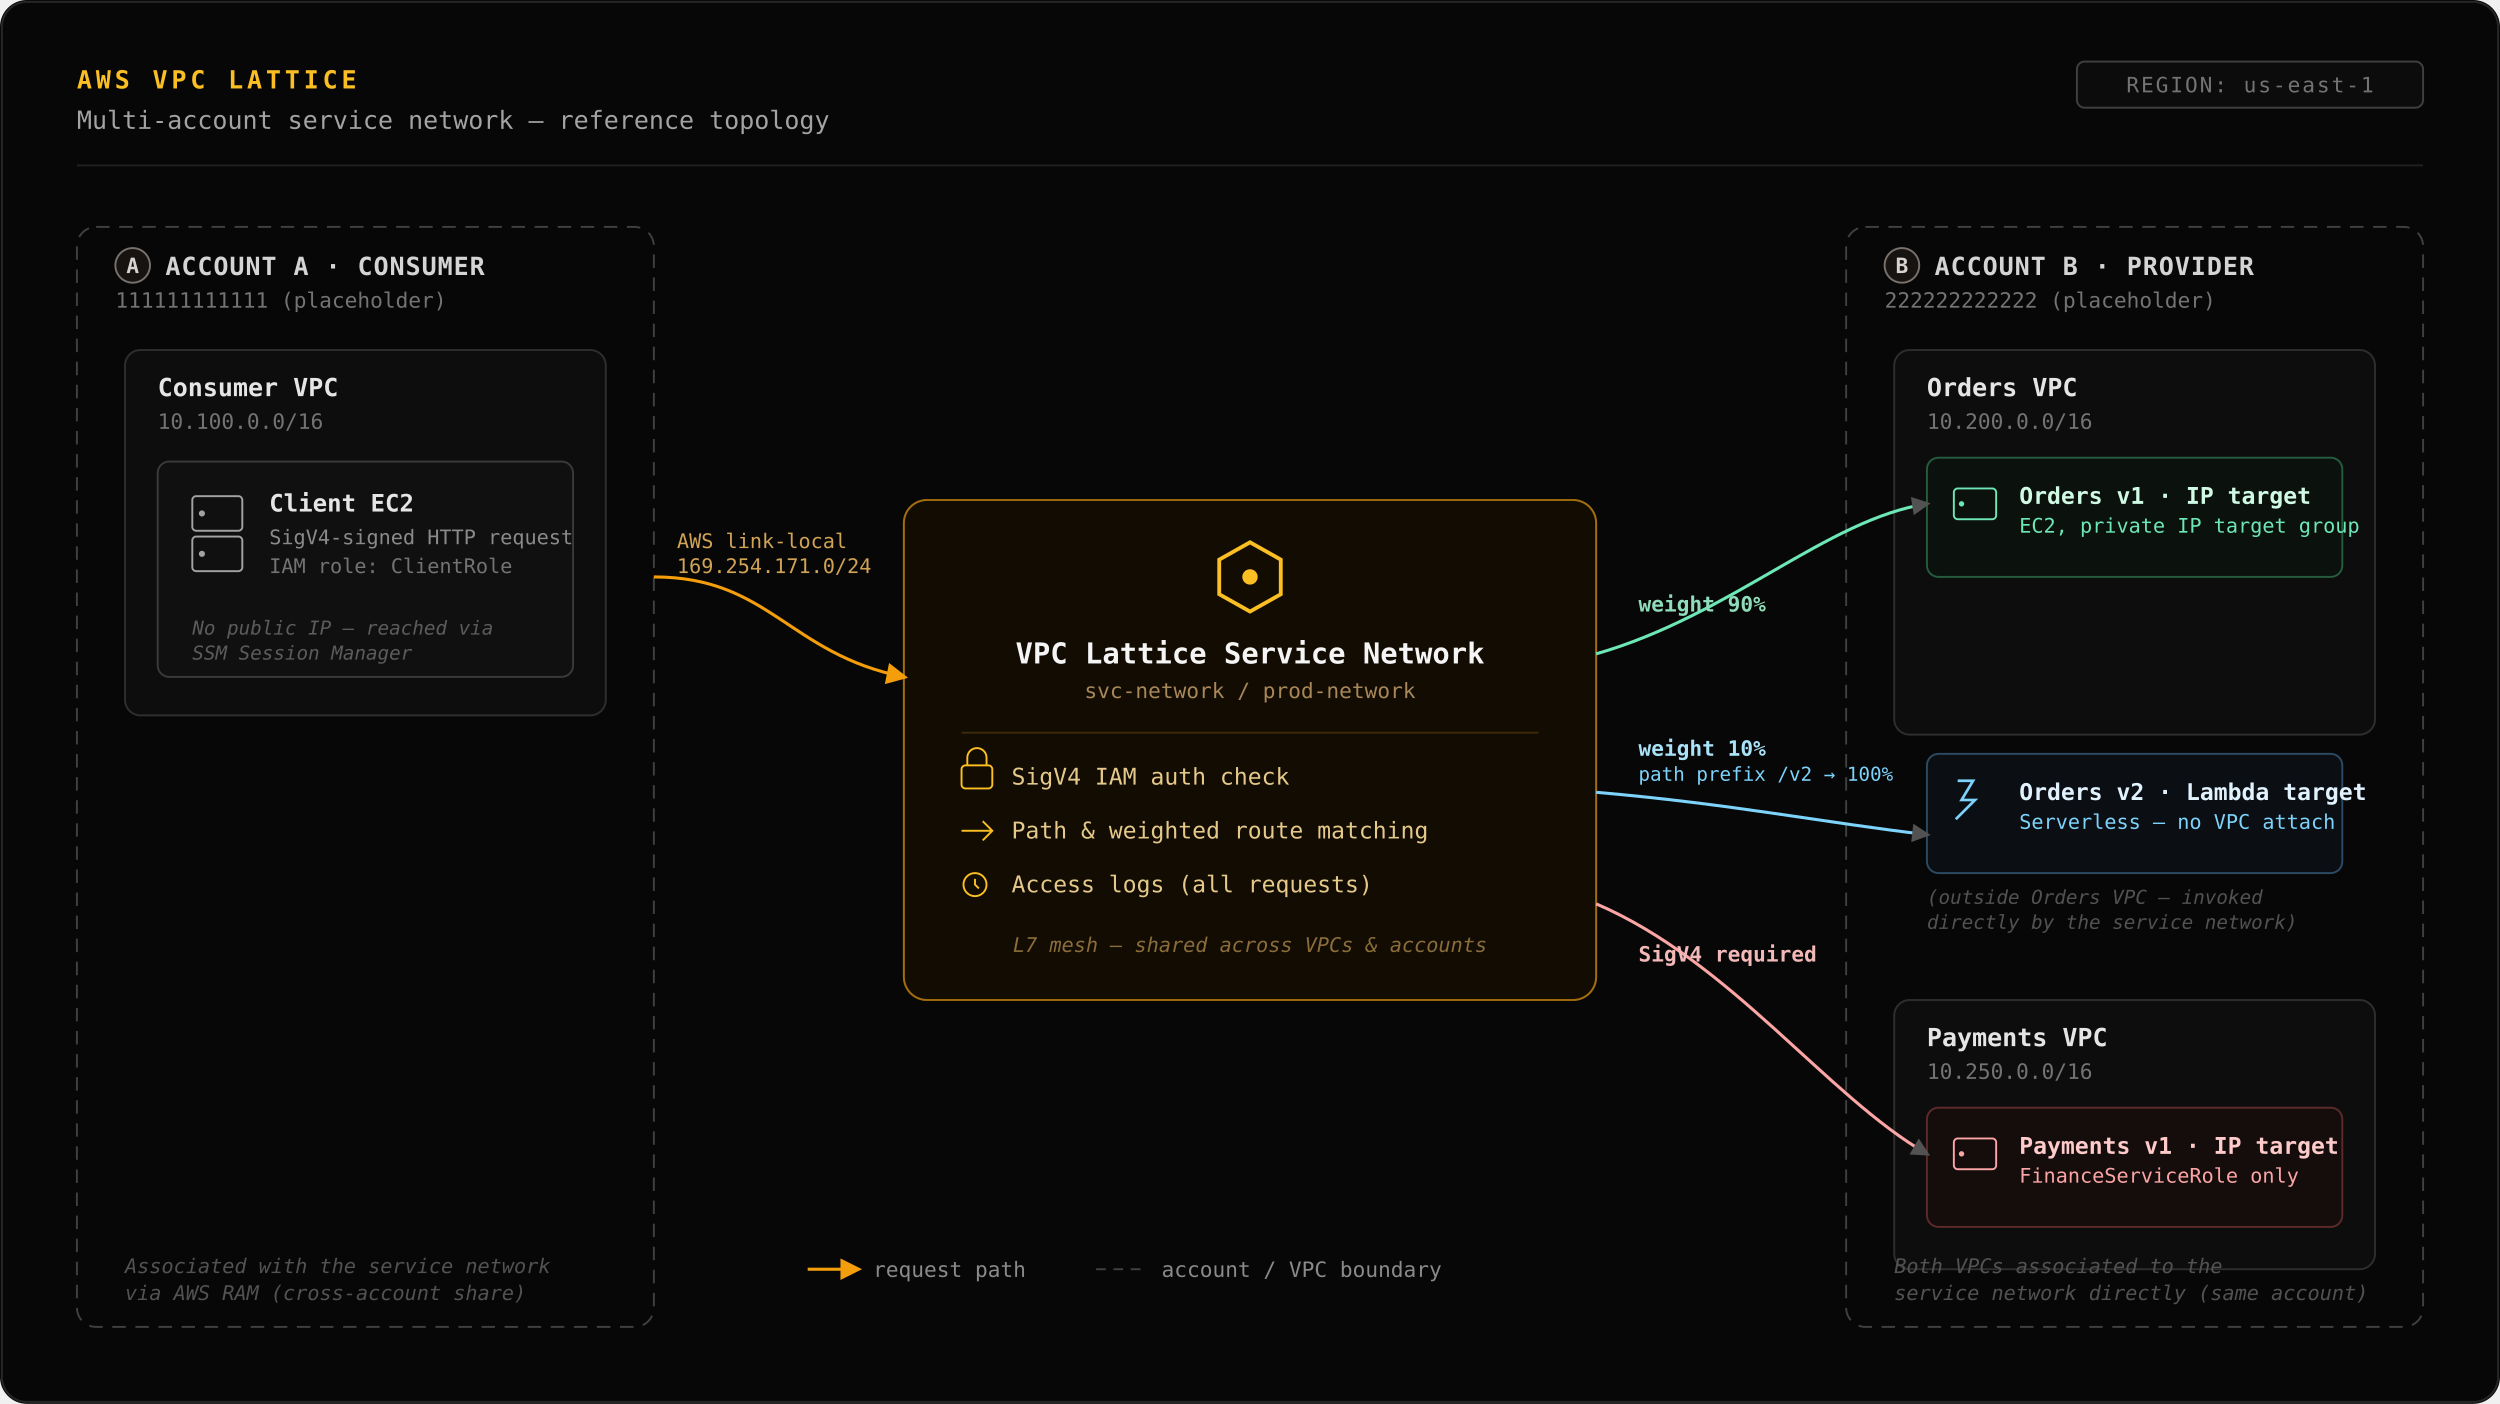
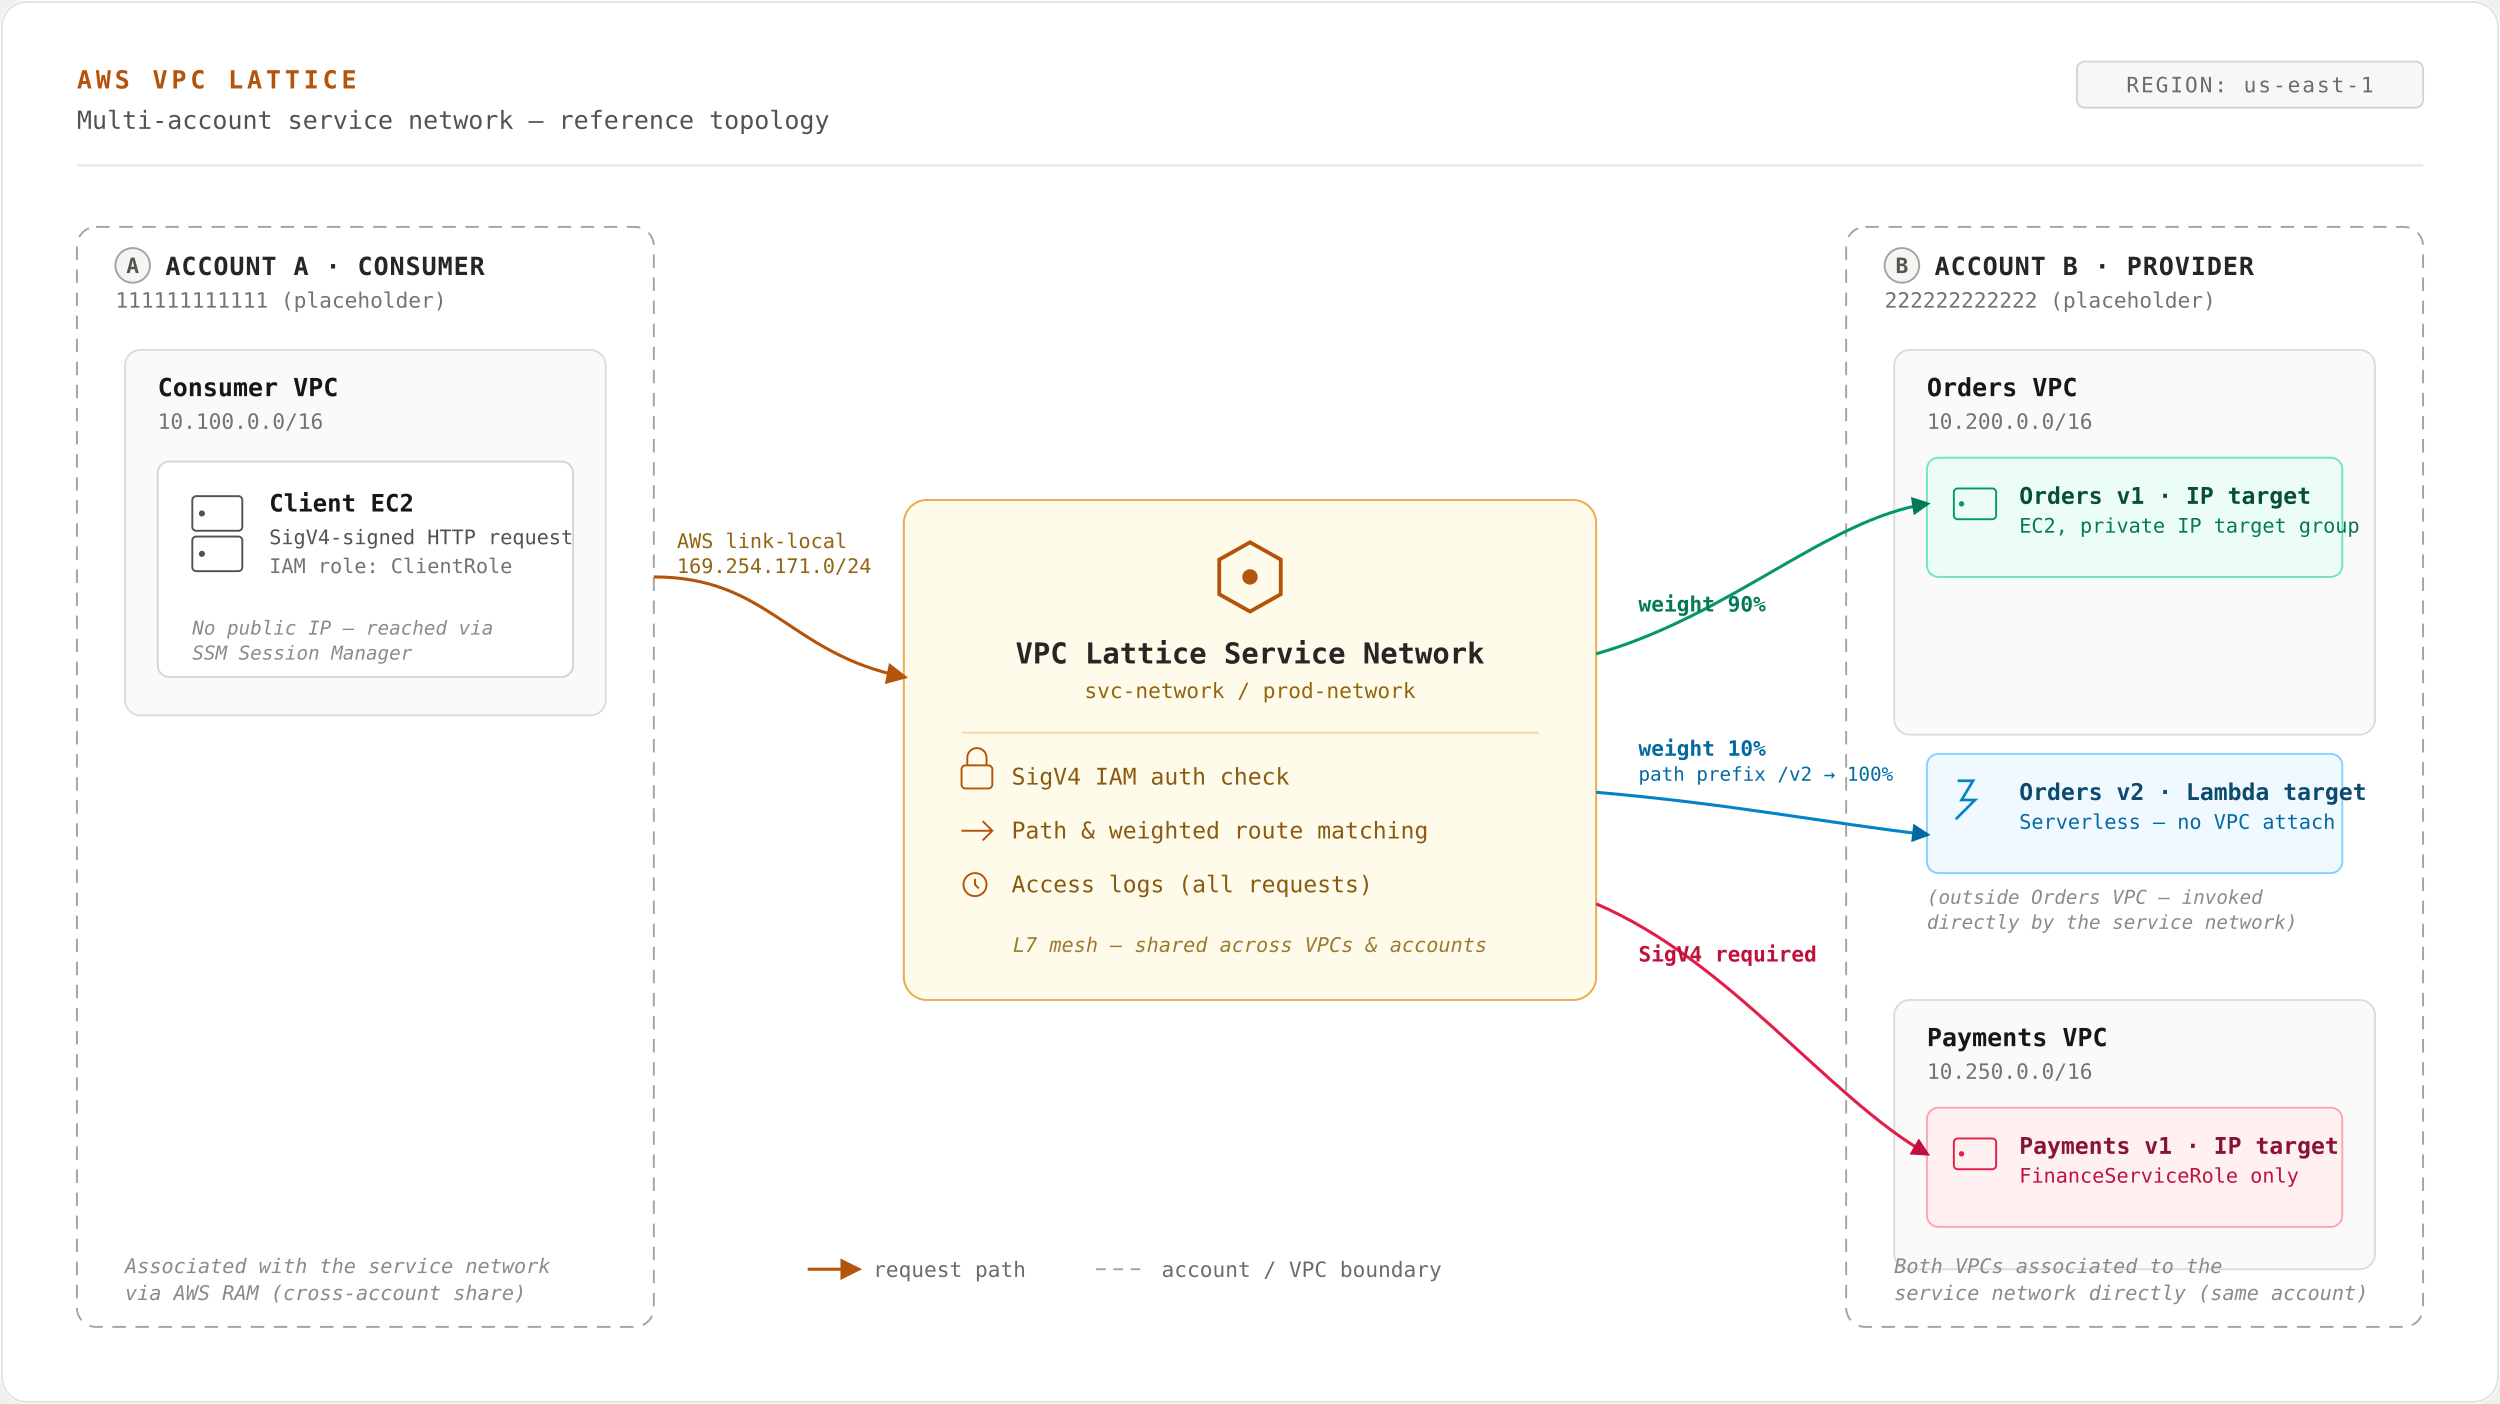
<svg xmlns="http://www.w3.org/2000/svg" viewBox="0 0 1300 730" font-family="ui-monospace, SFMono-Regular, Menlo, Consolas, monospace">
  <defs>
-     <marker id="arrow" viewBox="0 0 10 10" refX="8" refY="5" markerWidth="7" markerHeight="7" orient="auto-start-reverse">
-       <path d="M0,0 L10,5 L0,10 z" fill="#f59e0b" />
+     <marker id="arrow-amber" viewBox="0 0 10 10" refX="8" refY="5" markerWidth="7" markerHeight="7" orient="auto-start-reverse">
+       <path d="M0,0 L10,5 L0,10 z" fill="#b45309" />
    </marker>
-     <marker id="arrow-dim" viewBox="0 0 10 10" refX="8" refY="5" markerWidth="6" markerHeight="6" orient="auto-start-reverse">
-       <path d="M0,0 L10,5 L0,10 z" fill="#525252" />
+     <marker id="arrow-emerald" viewBox="0 0 10 10" refX="8" refY="5" markerWidth="6" markerHeight="6" orient="auto-start-reverse">
+       <path d="M0,0 L10,5 L0,10 z" fill="#047857" />
+     </marker>
+     <marker id="arrow-sky" viewBox="0 0 10 10" refX="8" refY="5" markerWidth="6" markerHeight="6" orient="auto-start-reverse">
+       <path d="M0,0 L10,5 L0,10 z" fill="#0369a1" />
+     </marker>
+     <marker id="arrow-rose" viewBox="0 0 10 10" refX="8" refY="5" markerWidth="6" markerHeight="6" orient="auto-start-reverse">
+       <path d="M0,0 L10,5 L0,10 z" fill="#be123c" />
    </marker>
  </defs>
-   <rect x="0" y="0" width="1300" height="730" rx="14" fill="#070707" />
-   <rect x="1" y="1" width="1298" height="728" rx="13" fill="none" stroke="#262626" />
-   <text x="40" y="46" fill="#fbbf24" font-size="13" font-weight="700" letter-spacing="2">AWS VPC LATTICE</text>
-   <text x="40" y="67" fill="#a3a3a3" font-size="13">Multi-account service network — reference topology</text>
+   <rect x="0" y="0" width="1300" height="730" rx="14" fill="#ffffff" />
+   <rect x="1" y="1" width="1298" height="728" rx="13" fill="none" stroke="#e2e2e2" />
+   <text x="40" y="46" fill="#b45309" font-size="13" font-weight="700" letter-spacing="2">AWS VPC LATTICE</text>
+   <text x="40" y="67" fill="#525252" font-size="13">Multi-account service network — reference topology</text>
  <g transform="translate(1080,32)">
-     <rect x="0" y="0" width="180" height="24" rx="4" fill="#0c0c0c" stroke="#404040" />
-     <text x="90" y="16" fill="#737373" font-size="11" text-anchor="middle" letter-spacing="1">REGION: us-east-1</text>
+     <rect x="0" y="0" width="180" height="24" rx="4" fill="#f7f7f7" stroke="#d4d4d4" />
+     <text x="90" y="16" fill="#6b6b6b" font-size="11" text-anchor="middle" letter-spacing="1">REGION: us-east-1</text>
  </g>
-   <line x1="40" y1="86" x2="1260" y2="86" stroke="#1f1f1f" />
-   <rect x="40" y="118" width="300" height="572" rx="10" fill="none" stroke="#404040" stroke-dasharray="7 5" />
+   <line x1="40" y1="86" x2="1260" y2="86" stroke="#e5e5e5" />
+   <rect x="40" y="118" width="300" height="572" rx="10" fill="none" stroke="#a3a3a3" stroke-dasharray="7 5" />
  <g transform="translate(60,142)">
-     <circle cx="9" cy="-4" r="9" fill="#171310" stroke="#78716c" />
-     <text x="9" y="0" fill="#d6d3d1" font-size="11" text-anchor="middle" font-weight="700">A</text>
-     <text x="26" y="1" fill="#d4d4d4" font-size="13" font-weight="700" letter-spacing="0.5">ACCOUNT A · CONSUMER</text>
+     <circle cx="9" cy="-4" r="9" fill="#f5f5f4" stroke="#a8a29e" />
+     <text x="9" y="0" fill="#57534e" font-size="11" text-anchor="middle" font-weight="700">A</text>
+     <text x="26" y="1" fill="#292524" font-size="13" font-weight="700" letter-spacing="0.5">ACCOUNT A · CONSUMER</text>
  </g>
  <text x="60" y="160" fill="#737373" font-size="11">111111111111 (placeholder)</text>
-   <rect x="65" y="182" width="250" height="190" rx="8" fill="#0d0d0d" stroke="#2e2e2e" />
-   <text x="82" y="206" fill="#e5e5e5" font-size="13" font-weight="700">Consumer VPC</text>
+   <rect x="65" y="182" width="250" height="190" rx="8" fill="#fafafa" stroke="#dcdcdc" />
+   <text x="82" y="206" fill="#171717" font-size="13" font-weight="700">Consumer VPC</text>
  <text x="82" y="223" fill="#737373" font-size="11">10.100.0.0/16</text>
-   <rect x="82" y="240" width="216" height="112" rx="6" fill="#101010" stroke="#3a3a3a" />
+   <rect x="82" y="240" width="216" height="112" rx="6" fill="#ffffff" stroke="#d4d4d4" />
  <g transform="translate(100,258)">
-     <rect x="0" y="0" width="26" height="18" rx="2" fill="none" stroke="#a3a3a3" />
-     <rect x="0" y="21" width="26" height="18" rx="2" fill="none" stroke="#a3a3a3" />
-     <circle cx="5" cy="9" r="1.6" fill="#a3a3a3" />
-     <circle cx="5" cy="30" r="1.6" fill="#a3a3a3" />
+     <rect x="0" y="0" width="26" height="18" rx="2" fill="none" stroke="#525252" />
+     <rect x="0" y="21" width="26" height="18" rx="2" fill="none" stroke="#525252" />
+     <circle cx="5" cy="9" r="1.6" fill="#525252" />
+     <circle cx="5" cy="30" r="1.6" fill="#525252" />
  </g>
-   <text x="140" y="266" fill="#e5e5e5" font-size="12.5" font-weight="700">Client EC2</text>
-   <text x="140" y="283" fill="#8a8a8a" font-size="10.5">SigV4-signed HTTP request</text>
+   <text x="140" y="266" fill="#171717" font-size="12.5" font-weight="700">Client EC2</text>
+   <text x="140" y="283" fill="#525252" font-size="10.5">SigV4-signed HTTP request</text>
  <text x="140" y="298" fill="#737373" font-size="10.5">IAM role: ClientRole</text>
-   <text x="100" y="330" fill="#5c5c5c" font-size="10" font-style="italic">No public IP — reached via</text>
-   <text x="100" y="343" fill="#5c5c5c" font-size="10" font-style="italic">SSM Session Manager</text>
-   <text x="65" y="662" fill="#525252" font-size="10.5" font-style="italic">Associated with the service network</text>
-   <text x="65" y="676" fill="#525252" font-size="10.5" font-style="italic">via AWS RAM (cross-account share)</text>
+   <text x="100" y="330" fill="#8a8a8a" font-size="10" font-style="italic">No public IP — reached via</text>
+   <text x="100" y="343" fill="#8a8a8a" font-size="10" font-style="italic">SSM Session Manager</text>
+   <text x="65" y="662" fill="#8a8a8a" font-size="10.5" font-style="italic">Associated with the service network</text>
+   <text x="65" y="676" fill="#8a8a8a" font-size="10.5" font-style="italic">via AWS RAM (cross-account share)</text>
  <g>
-     <rect x="470" y="260" width="360" height="260" rx="12" fill="#120c02" stroke="#78530f" />
-     <rect x="470" y="260" width="360" height="260" rx="12" fill="none" stroke="#f59e0b" stroke-opacity="0.35" />
-     <polygon points="650,282 666,291 666,309 650,318 634,309 634,291" fill="none" stroke="#fbbf24" stroke-width="2" />
-     <circle cx="650" cy="300" r="4" fill="#fbbf24" />
-     <text x="650" y="345" fill="#f5f5f5" font-size="15" font-weight="700" text-anchor="middle">VPC Lattice Service Network</text>
-     <text x="650" y="363" fill="#a8875a" font-size="11" text-anchor="middle">svc-network / prod-network</text>
-     <line x1="500" y1="381" x2="800" y2="381" stroke="#3d2a08" />
+     <rect x="470" y="260" width="360" height="260" rx="12" fill="#fffbeb" stroke="#f0c36d" />
+     <rect x="470" y="260" width="360" height="260" rx="12" fill="none" stroke="#d97706" stroke-opacity="0.3" />
+     <polygon points="650,282 666,291 666,309 650,318 634,309 634,291" fill="none" stroke="#b45309" stroke-width="2" />
+     <circle cx="650" cy="300" r="4" fill="#b45309" />
+     <text x="650" y="345" fill="#292524" font-size="15" font-weight="700" text-anchor="middle">VPC Lattice Service Network</text>
+     <text x="650" y="363" fill="#92650f" font-size="11" text-anchor="middle">svc-network / prod-network</text>
+     <line x1="500" y1="381" x2="800" y2="381" stroke="#eed9a8" />
    <g transform="translate(500,398)">
-       <rect x="0" y="0" width="16" height="12" rx="2" fill="none" stroke="#fbbf24" />
-       <path d="M3,0 v-4 a5,5 0 0 1 10,0 v4" fill="none" stroke="#fbbf24" />
-       <text x="26" y="10" fill="#e5c98a" font-size="12">SigV4 IAM auth check</text>
+       <rect x="0" y="0" width="16" height="12" rx="2" fill="none" stroke="#b45309" />
+       <path d="M3,0 v-4 a5,5 0 0 1 10,0 v4" fill="none" stroke="#b45309" />
+       <text x="26" y="10" fill="#8a5a10" font-size="12">SigV4 IAM auth check</text>
    </g>
    <g transform="translate(500,426)">
-       <path d="M0,6 h16 M11,1 l5,5 l-5,5" fill="none" stroke="#fbbf24" />
-       <text x="26" y="10" fill="#e5c98a" font-size="12">Path &amp; weighted route matching</text>
+       <path d="M0,6 h16 M11,1 l5,5 l-5,5" fill="none" stroke="#b45309" />
+       <text x="26" y="10" fill="#8a5a10" font-size="12">Path &amp; weighted route matching</text>
    </g>
    <g transform="translate(500,454)">
-       <circle cx="7" cy="6" r="6" fill="none" stroke="#fbbf24" />
-       <path d="M7,3 v3 l2,2" stroke="#fbbf24" fill="none" />
-       <text x="26" y="10" fill="#e5c98a" font-size="12">Access logs (all requests)</text>
+       <circle cx="7" cy="6" r="6" fill="none" stroke="#b45309" />
+       <path d="M7,3 v3 l2,2" stroke="#b45309" fill="none" />
+       <text x="26" y="10" fill="#8a5a10" font-size="12">Access logs (all requests)</text>
    </g>
-     <text x="650" y="495" fill="#8a6d3a" font-size="10.5" text-anchor="middle" font-style="italic">L7 mesh — shared across VPCs &amp; accounts</text>
+     <text x="650" y="495" fill="#9a7b2e" font-size="10.5" text-anchor="middle" font-style="italic">L7 mesh — shared across VPCs &amp; accounts</text>
  </g>
-   <path d="M340,300 C 400,300 410,340 470,352" fill="none" stroke="#f59e0b" stroke-width="1.6" marker-end="url(#arrow)" />
-   <text x="352" y="285" fill="#d1a355" font-size="10.5">AWS link-local</text>
-   <text x="352" y="298" fill="#d1a355" font-size="10.5">169.254.171.0/24</text>
-   <rect x="960" y="118" width="300" height="572" rx="10" fill="none" stroke="#404040" stroke-dasharray="7 5" />
+   <path d="M340,300 C 400,300 410,340 470,352" fill="none" stroke="#b45309" stroke-width="1.6" marker-end="url(#arrow-amber)" />
+   <text x="352" y="285" fill="#92650f" font-size="10.5">AWS link-local</text>
+   <text x="352" y="298" fill="#92650f" font-size="10.5">169.254.171.0/24</text>
+   <rect x="960" y="118" width="300" height="572" rx="10" fill="none" stroke="#a3a3a3" stroke-dasharray="7 5" />
  <g transform="translate(980,142)">
-     <circle cx="9" cy="-4" r="9" fill="#171310" stroke="#78716c" />
-     <text x="9" y="0" fill="#d6d3d1" font-size="11" text-anchor="middle" font-weight="700">B</text>
-     <text x="26" y="1" fill="#d4d4d4" font-size="13" font-weight="700" letter-spacing="0.5">ACCOUNT B · PROVIDER</text>
+     <circle cx="9" cy="-4" r="9" fill="#f5f5f4" stroke="#a8a29e" />
+     <text x="9" y="0" fill="#57534e" font-size="11" text-anchor="middle" font-weight="700">B</text>
+     <text x="26" y="1" fill="#292524" font-size="13" font-weight="700" letter-spacing="0.5">ACCOUNT B · PROVIDER</text>
  </g>
  <text x="980" y="160" fill="#737373" font-size="11">222222222222 (placeholder)</text>
-   <rect x="985" y="182" width="250" height="200" rx="8" fill="#0d0d0d" stroke="#2e2e2e" />
-   <text x="1002" y="206" fill="#e5e5e5" font-size="13" font-weight="700">Orders VPC</text>
+   <rect x="985" y="182" width="250" height="200" rx="8" fill="#fafafa" stroke="#dcdcdc" />
+   <text x="1002" y="206" fill="#171717" font-size="13" font-weight="700">Orders VPC</text>
  <text x="1002" y="223" fill="#737373" font-size="11">10.200.0.0/16</text>
-   <rect x="1002" y="238" width="216" height="62" rx="6" fill="#0b120d" stroke="#245c3d" />
+   <rect x="1002" y="238" width="216" height="62" rx="6" fill="#ecfdf5" stroke="#6ee7b7" />
  <g transform="translate(1016,254)">
-     <rect x="0" y="0" width="22" height="16" rx="2" fill="none" stroke="#6ee7b7" />
-     <circle cx="4" cy="8" r="1.4" fill="#6ee7b7" />
+     <rect x="0" y="0" width="22" height="16" rx="2" fill="none" stroke="#059669" />
+     <circle cx="4" cy="8" r="1.4" fill="#059669" />
  </g>
-   <text x="1050" y="262" fill="#d1fae5" font-size="12" font-weight="700">Orders v1 · IP target</text>
-   <text x="1050" y="277" fill="#6ee7b7" font-size="10.5">EC2, private IP target group</text>
-   <rect x="1002" y="392" width="216" height="62" rx="6" fill="#0b0f14" stroke="#2c4a63" />
+   <text x="1050" y="262" fill="#064e3b" font-size="12" font-weight="700">Orders v1 · IP target</text>
+   <text x="1050" y="277" fill="#047857" font-size="10.5">EC2, private IP target group</text>
+   <rect x="1002" y="392" width="216" height="62" rx="6" fill="#f0f9ff" stroke="#7dd3fc" />
  <g transform="translate(1016,406)">
-     <path d="M2,0 L10,0 L4,10 L11,10 L1,20" fill="none" stroke="#7dd3fc" stroke-width="1.4" />
+     <path d="M2,0 L10,0 L4,10 L11,10 L1,20" fill="none" stroke="#0284c7" stroke-width="1.4" />
  </g>
-   <text x="1050" y="416" fill="#e0f2fe" font-size="12" font-weight="700">Orders v2 · Lambda target</text>
-   <text x="1050" y="431" fill="#7dd3fc" font-size="10.5">Serverless — no VPC attach</text>
-   <text x="1002" y="470" fill="#525252" font-size="10" font-style="italic">(outside Orders VPC — invoked</text>
-   <text x="1002" y="483" fill="#525252" font-size="10" font-style="italic">directly by the service network)</text>
-   <rect x="985" y="520" width="250" height="140" rx="8" fill="#0d0d0d" stroke="#2e2e2e" />
-   <text x="1002" y="544" fill="#e5e5e5" font-size="13" font-weight="700">Payments VPC</text>
+   <text x="1050" y="416" fill="#0c4a6e" font-size="12" font-weight="700">Orders v2 · Lambda target</text>
+   <text x="1050" y="431" fill="#0369a1" font-size="10.5">Serverless — no VPC attach</text>
+   <text x="1002" y="470" fill="#8a8a8a" font-size="10" font-style="italic">(outside Orders VPC — invoked</text>
+   <text x="1002" y="483" fill="#8a8a8a" font-size="10" font-style="italic">directly by the service network)</text>
+   <rect x="985" y="520" width="250" height="140" rx="8" fill="#fafafa" stroke="#dcdcdc" />
+   <text x="1002" y="544" fill="#171717" font-size="13" font-weight="700">Payments VPC</text>
  <text x="1002" y="561" fill="#737373" font-size="11">10.250.0.0/16</text>
-   <rect x="1002" y="576" width="216" height="62" rx="6" fill="#150c0c" stroke="#5c2a2a" />
+   <rect x="1002" y="576" width="216" height="62" rx="6" fill="#fff1f2" stroke="#fda4af" />
  <g transform="translate(1016,592)">
-     <rect x="0" y="0" width="22" height="16" rx="2" fill="none" stroke="#fca5a5" />
-     <circle cx="4" cy="8" r="1.4" fill="#fca5a5" />
+     <rect x="0" y="0" width="22" height="16" rx="2" fill="none" stroke="#e11d48" />
+     <circle cx="4" cy="8" r="1.4" fill="#e11d48" />
  </g>
-   <text x="1050" y="600" fill="#fecaca" font-size="12" font-weight="700">Payments v1 · IP target</text>
-   <text x="1050" y="615" fill="#fca5a5" font-size="10.5">FinanceServiceRole only</text>
-   <path d="M830,340 C 900,320 950,270 1002,262" fill="none" stroke="#6ee7b7" stroke-width="1.6" marker-end="url(#arrow-dim)" />
-   <text x="852" y="318" fill="#8fdcbb" font-size="11" font-weight="700">weight 90%</text>
-   <path d="M830,412 C 900,418 950,428 1002,434" fill="none" stroke="#7dd3fc" stroke-width="1.6" marker-end="url(#arrow-dim)" />
-   <text x="852" y="393" fill="#a9e2f9" font-size="11" font-weight="700">weight 10%</text>
-   <text x="852" y="406" fill="#7dd3fc" font-size="10">path prefix /v2 → 100%</text>
-   <path d="M830,470 C 900,500 950,570 1002,600" fill="none" stroke="#fca5a5" stroke-width="1.6" marker-end="url(#arrow-dim)" />
-   <text x="852" y="500" fill="#f3b8b8" font-size="11" font-weight="700">SigV4 required</text>
-   <text x="985" y="662" fill="#525252" font-size="10.5" font-style="italic">Both VPCs associated to the</text>
-   <text x="985" y="676" fill="#525252" font-size="10.5" font-style="italic">service network directly (same account)</text>
+   <text x="1050" y="600" fill="#881337" font-size="12" font-weight="700">Payments v1 · IP target</text>
+   <text x="1050" y="615" fill="#be123c" font-size="10.5">FinanceServiceRole only</text>
+   <path d="M830,340 C 900,320 950,270 1002,262" fill="none" stroke="#059669" stroke-width="1.6" marker-end="url(#arrow-emerald)" />
+   <text x="852" y="318" fill="#047857" font-size="11" font-weight="700">weight 90%</text>
+   <path d="M830,412 C 900,418 950,428 1002,434" fill="none" stroke="#0284c7" stroke-width="1.6" marker-end="url(#arrow-sky)" />
+   <text x="852" y="393" fill="#0369a1" font-size="11" font-weight="700">weight 10%</text>
+   <text x="852" y="406" fill="#0369a1" font-size="10">path prefix /v2 → 100%</text>
+   <path d="M830,470 C 900,500 950,570 1002,600" fill="none" stroke="#e11d48" stroke-width="1.6" marker-end="url(#arrow-rose)" />
+   <text x="852" y="500" fill="#be123c" font-size="11" font-weight="700">SigV4 required</text>
+   <text x="985" y="662" fill="#8a8a8a" font-size="10.5" font-style="italic">Both VPCs associated to the</text>
+   <text x="985" y="676" fill="#8a8a8a" font-size="10.5" font-style="italic">service network directly (same account)</text>
  <g transform="translate(420,660)">
-     <line x1="0" y1="0" x2="26" y2="0" stroke="#f59e0b" stroke-width="1.6" marker-end="url(#arrow)" />
-     <text x="34" y="4" fill="#8a8a8a" font-size="11">request path</text>
-     <line x1="150" y1="0" x2="176" y2="0" stroke="#404040" stroke-dasharray="5 4" />
-     <text x="184" y="4" fill="#8a8a8a" font-size="11">account / VPC boundary</text>
+     <line x1="0" y1="0" x2="26" y2="0" stroke="#b45309" stroke-width="1.6" marker-end="url(#arrow-amber)" />
+     <text x="34" y="4" fill="#6b6b6b" font-size="11">request path</text>
+     <line x1="150" y1="0" x2="176" y2="0" stroke="#a3a3a3" stroke-dasharray="5 4" />
+     <text x="184" y="4" fill="#6b6b6b" font-size="11">account / VPC boundary</text>
  </g>
</svg>
